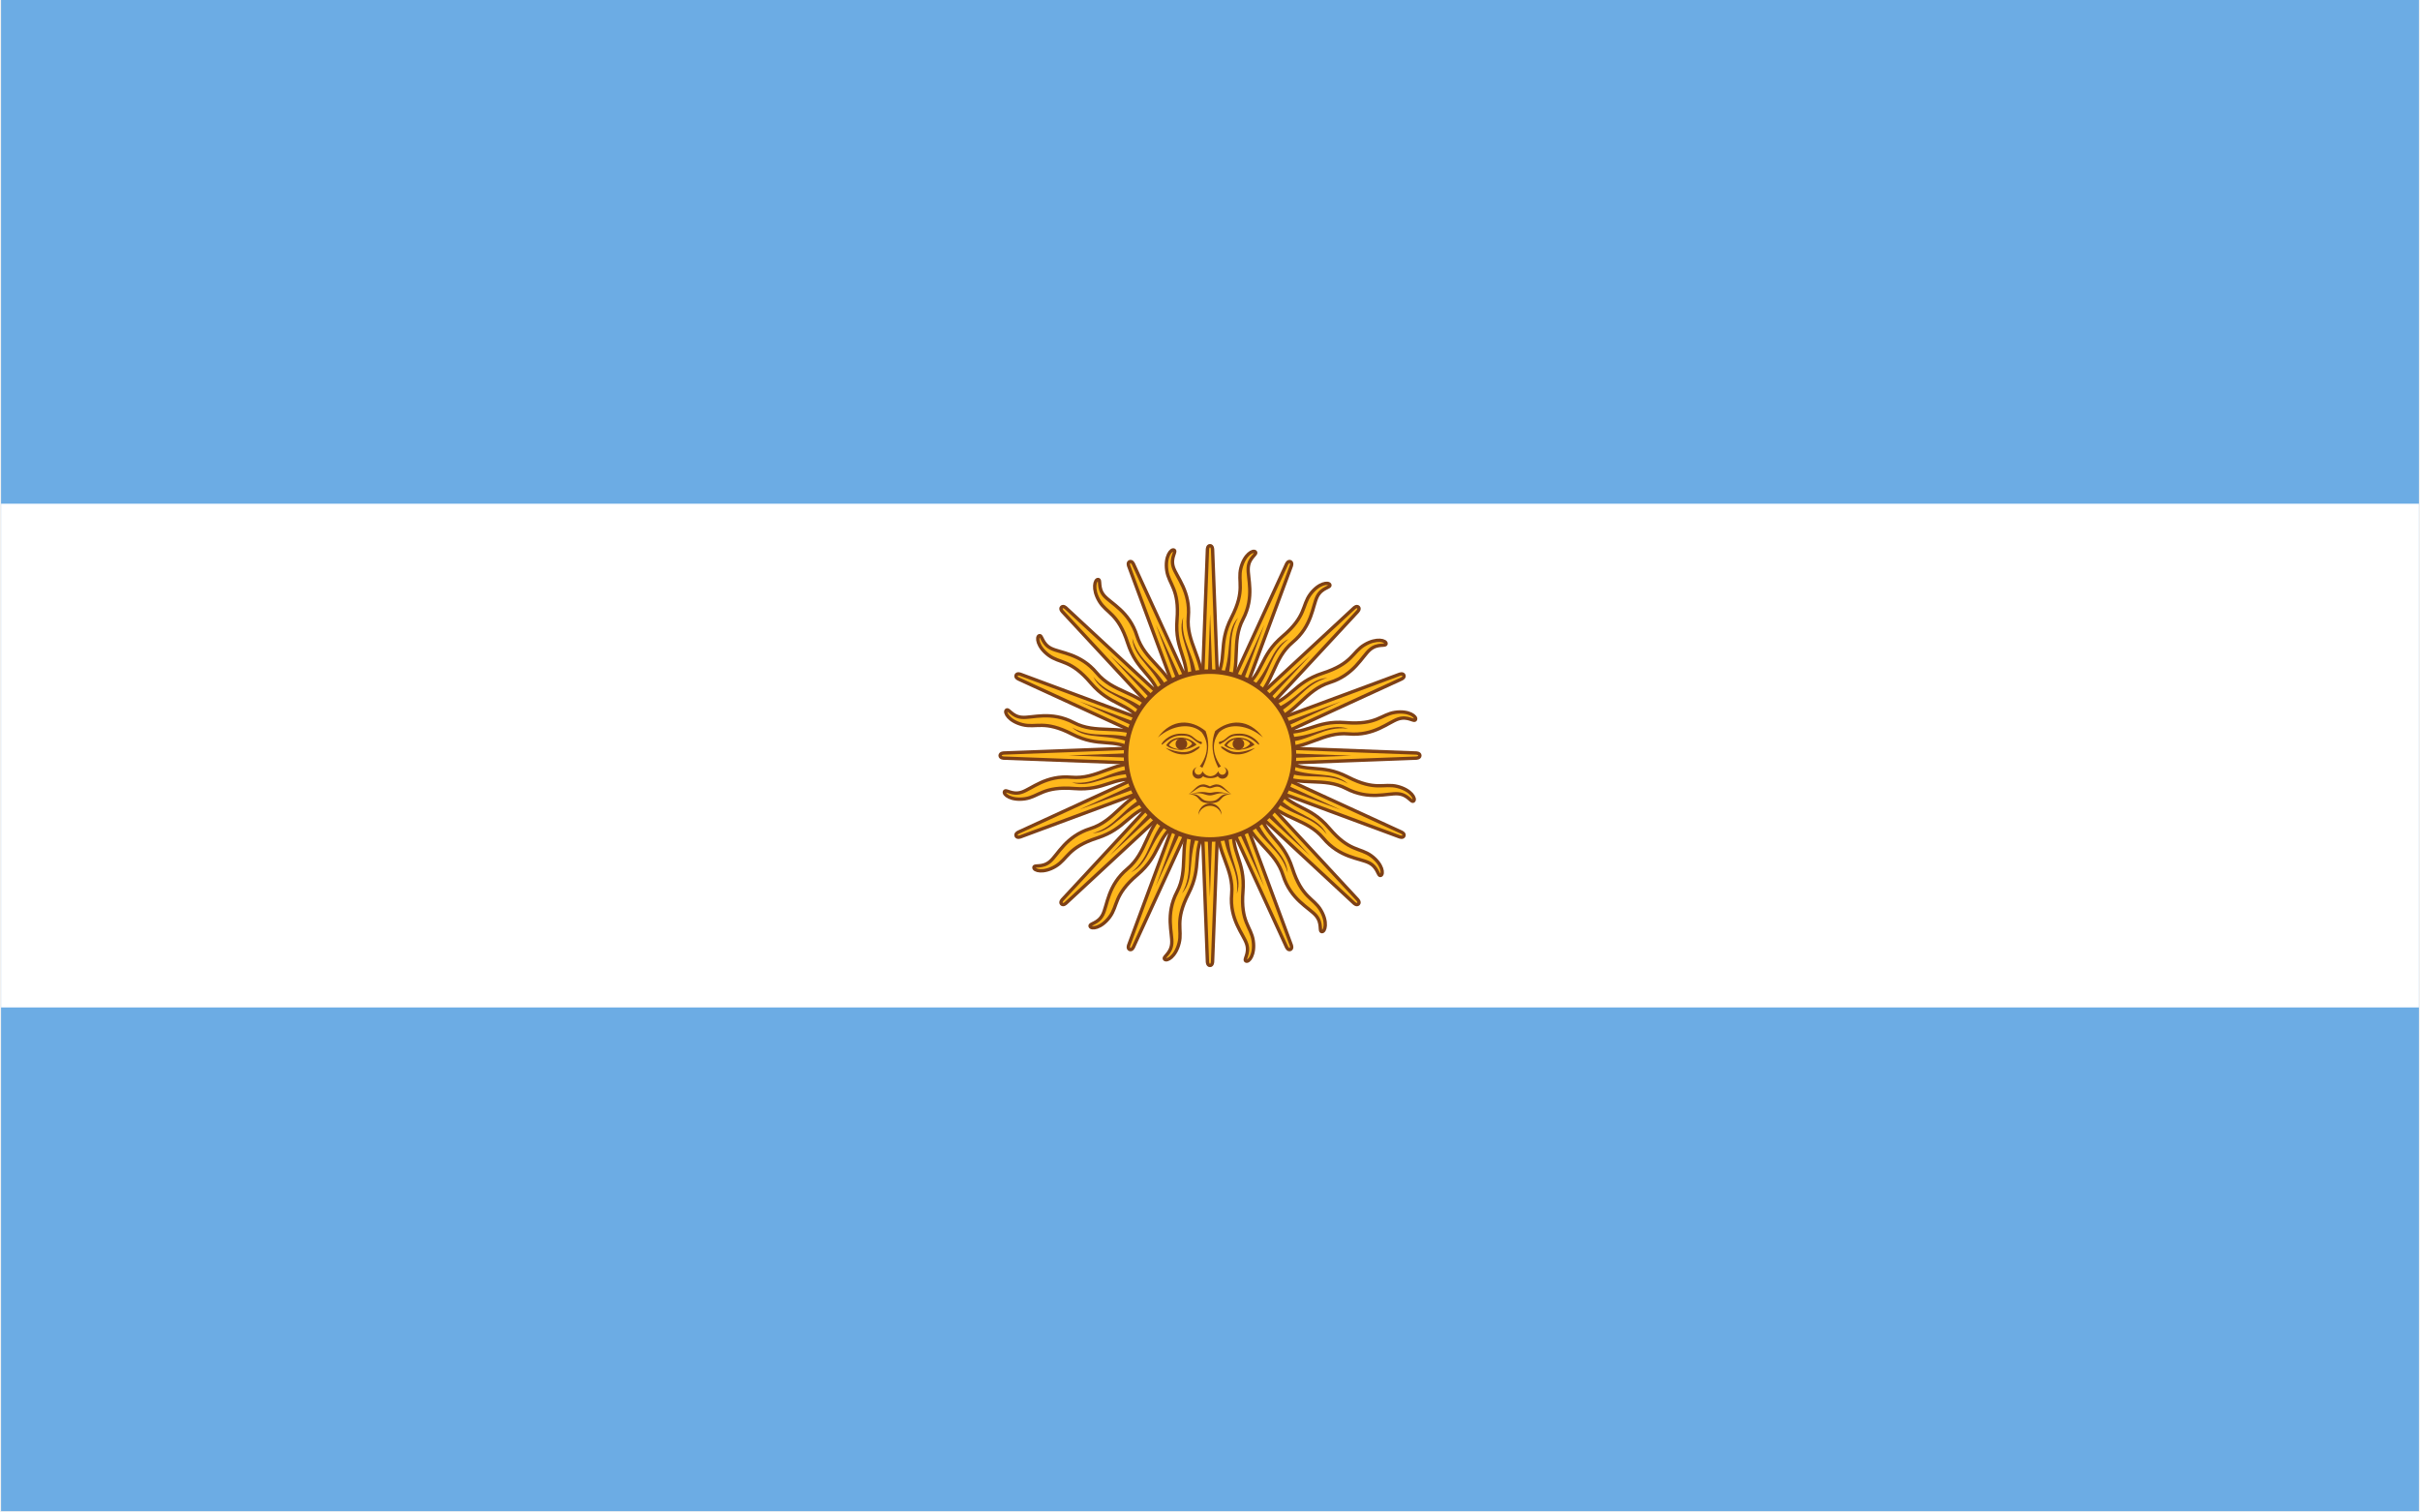
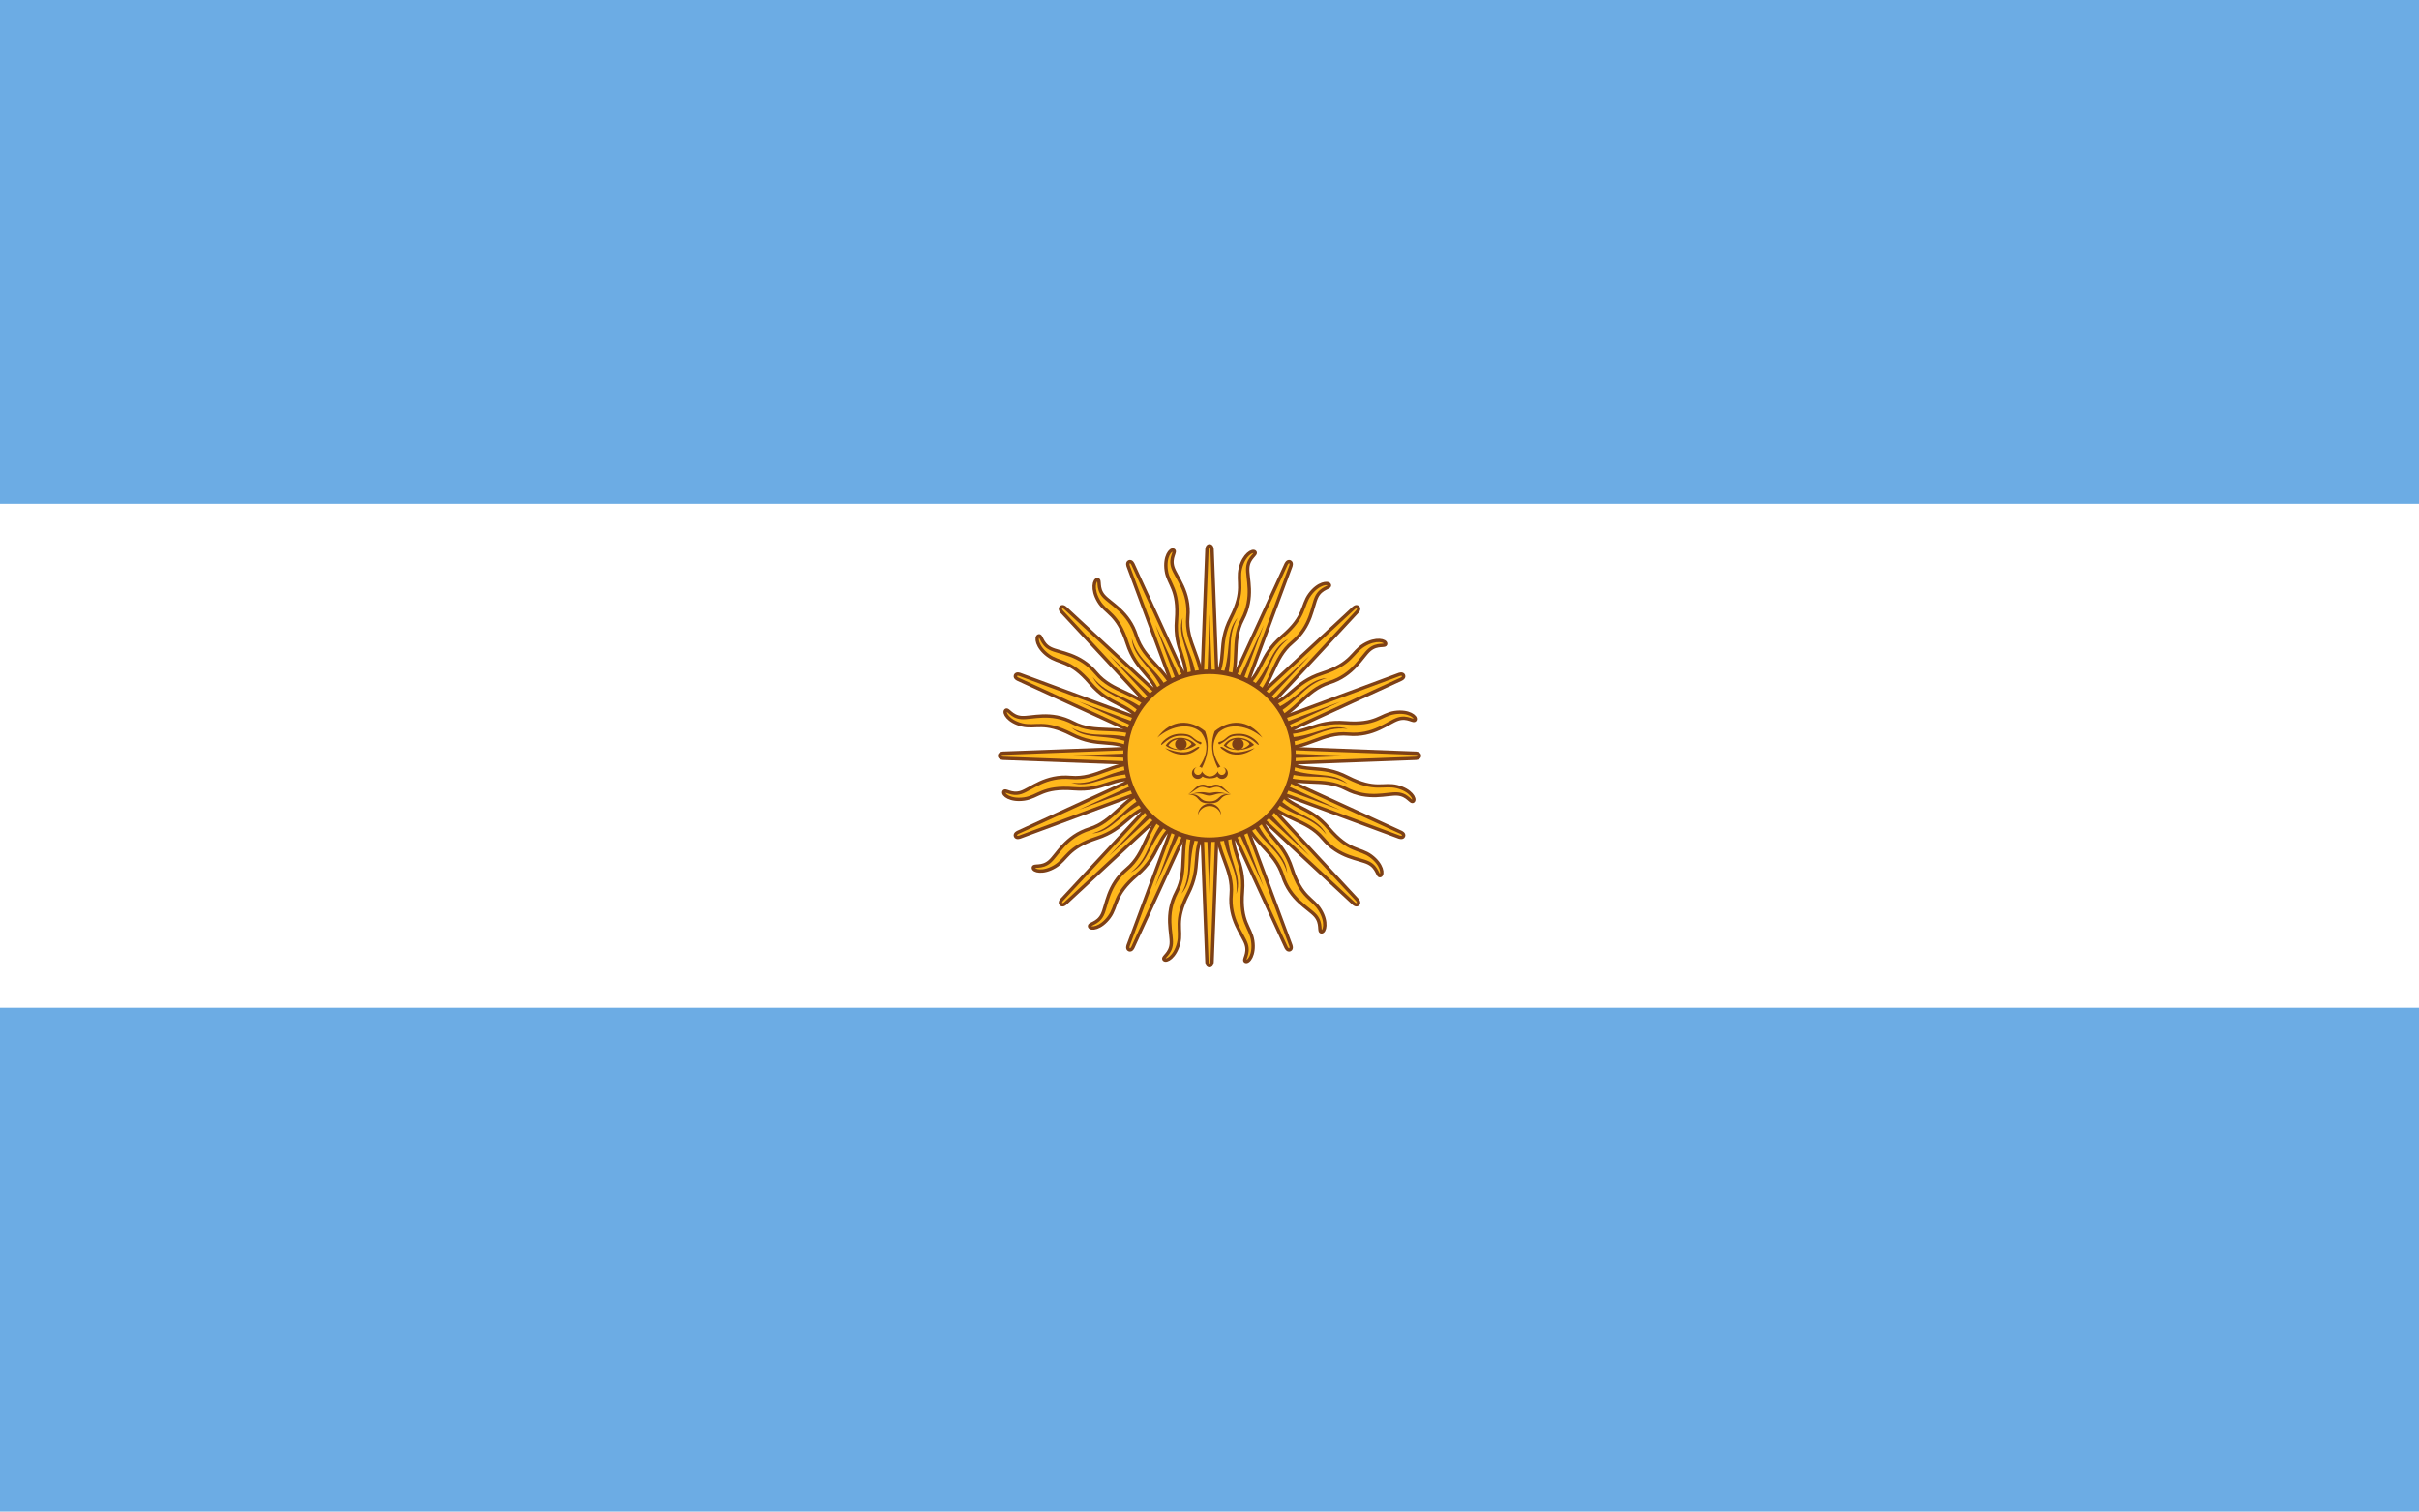
- <svg xmlns="http://www.w3.org/2000/svg" xmlns:xlink="http://www.w3.org/1999/xlink" viewBox="0 0 800 500" version="1.0" width="900" height="562">
+ <svg xmlns="http://www.w3.org/2000/svg" xmlns:xlink="http://www.w3.org/1999/xlink" width="800" version="1.0" height="500">
  <rect width="800" fill="#6CACE4" height="500" />
  <rect y="166.67" width="800" fill="#fff" height="166.67" />
  <g id="rays">
    <path id="ray1" stroke-width="1.112" stroke="#7D4016" fill="#FFB81C" d="m396.84 251.31l28.454 61.992s0.49 1.185 1.28 0.859c0.79-0.327 0.299-1.512 0.299-1.512l-23.715-63.956m-0.68 24.12c-0.346 9.428 5.453 14.613 4.694 23.032-0.757 8.42 3.867 13.18 4.94 16.454 1.073 3.274-1.16 5.232-0.198 5.698 0.963 0.466 3.07-2.121 2.383-6.776-0.687-4.655-4.22-6.037-3.39-16.32 0.83-10.283-4.206-12.678-2.98-22.058" />
    <use xlink:href="#ray1" transform="rotate(22.5 400,250)" />
    <use xlink:href="#ray1" transform="rotate(45 400,250)" />
    <use xlink:href="#ray1" transform="rotate(67.5 400,250)" />
    <path id="ray2" fill="#7D4016" d="m404.31 274.41c0.453 9.054 5.587 13.063 4.579 21.314 2.213-6.525-3.123-11.583-2.82-21.22m-7.649-23.757l19.487 42.577-16.329-43.887" />
    <use xlink:href="#ray2" transform="rotate(22.5 400,250)" />
    <use xlink:href="#ray2" transform="rotate(45 400,250)" />
    <use xlink:href="#ray2" transform="rotate(67.5 400,250)" />
  </g>
  <use xlink:href="#rays" transform="rotate(90 400,250)" />
  <use xlink:href="#rays" transform="rotate(180 400,250)" />
  <use xlink:href="#rays" transform="rotate(270 400,250)" />
  <circle r="27.778" stroke="#7D4016" cy="250" cx="400" stroke-width="1.5" fill="#FFB81C" />
  <path id="loweyecontour" fill="#7D4016" d="m409.47 244.06c-1.897 0-3.713 0.822-4.781 2.531 2.137 1.923 6.856 2.132 10.062-0.219-1.388-1.495-3.385-2.312-5.281-2.312zm-0.031 0.438c1.846-0.034 3.572 0.814 3.812 1.656-2.137 2.35-5.551 2.146-7.688 0.438 0.935-1.496 2.439-2.068 3.875-2.094z" />
  <use xlink:href="#uppalpebra" transform="matrix(-1 0 0 1 800.25 0)" />
  <use xlink:href="#eyebrow_nose" transform="matrix(-1 0 0 1 800.25 0)" />
  <use xlink:href="#pupil" transform="translate(18.862)" />
  <use xlink:href="#lowpalpebra" transform="matrix(-1 0 0 1 800.25 0)" />
  <path d="m395.75 253.84c-0.913 0.167-1.562 0.977-1.562 1.906 0 1.061 0.877 1.906 1.938 1.906 0.627 0 1.202-0.297 1.562-0.812 0.74 0.556 1.765 0.615 2.312 0.625 0.084 0.002 0.193 0 0.25 0 0.548-0.01 1.573-0.069 2.312-0.625 0.36 0.516 0.936 0.812 1.562 0.812 1.06 0 1.938-0.845 1.938-1.906 0-0.929-0.649-1.74-1.562-1.906 0.513 0.181 0.844 0.676 0.844 1.219 0 0.707-0.571 1.281-1.281 1.281-0.68 0-1.241-0.54-1.281-1.219-0.209 0.416-1.034 1.655-2.656 1.719-1.622-0.064-2.448-1.302-2.656-1.719-0.04 0.679-0.601 1.219-1.281 1.219-0.71 0-1.281-0.574-1.281-1.281 0-0.542 0.331-1.038 0.844-1.219z" fill="#7D4016" />
  <path d="m397.84 259.53c-2.138 0-2.983 1.937-4.906 3.219 1.069-0.426 1.91-1.269 3.406-2.125 1.496-0.854 2.772 0.188 3.625 0.188h0.031c0.853 0 2.129-1.042 3.625-0.188 1.497 0.856 2.369 1.699 3.438 2.125-1.923-1.282-2.8-3.219-4.938-3.219-0.427 0-1.272 0.231-2.125 0.656h-0.031c-0.853-0.426-1.698-0.656-2.125-0.656z" fill="#7D4016" />
  <path d="m397.12 262.06c-0.844 0.037-1.96 0.207-3.562 0.688 3.847-0.854 4.696 0.438 6.406 0.438h0.031c1.71 0 2.559-1.292 6.406-0.438-4.274-1.282-5.124-0.438-6.406-0.438h-0.031c-0.801 0-1.437-0.312-2.844-0.25z" fill="#7D4016" />
  <path d="m393.75 262.72c-0.248 0.003-0.519 0.005-0.812 0.031 4.488 0.428 2.331 3 7.031 3h0.031c4.701 0 2.575-2.572 7.062-3-4.701-0.427-3.215 2.344-7.062 2.344h-0.031c-3.607 0-2.496-2.421-6.219-2.375z" fill="#7D4016" />
  <path d="m403.85 269.66c0-2.123-1.723-3.846-3.846-3.846-2.123 0-3.846 1.723-3.846 3.846 0.423-1.781 2.017-3.039 3.846-3.039 1.833 0 3.424 1.259 3.846 3.039v0 0z" fill="#7D4016" />
  <path id="eyebrow_nose" fill="#7D4016" d="m382.73 244.02c4.915-4.273 11.11-4.915 14.53-1.709 0.837 1.121 1.373 2.319 1.593 3.57 0.43 2.433-0.33 5.062-2.237 7.756 0.215-0.001 0.643 0.212 0.857 0.427 1.697-3.244 2.297-6.576 1.74-9.745-0.146-0.828-0.373-1.643-0.67-2.436-4.701-3.845-11.11-4.273-15.811 2.138z" />
  <path id="uppalpebra" fill="#7D4016" d="m390.42 242.74c2.777 0 3.419 0.642 4.701 1.71 1.283 1.068 1.923 0.854 2.137 1.068 0.212 0.214 0 0.854-0.427 0.64s-1.283-0.64-2.563-1.709c-1.283-1.07-2.563-1.068-3.846-1.068-3.846 0-5.983 3.205-6.409 2.991-0.427-0.214 2.137-3.632 6.409-3.632z" />
  <use xlink:href="#loweyecontour" transform="translate(-19.181)" />
  <circle id="pupil" cy="246.15" cx="390.54" r="1.923" fill="#7D4016" />
  <path id="lowpalpebra" fill="#7D4016" d="m385.29 247.44c3.633 2.778 7.265 2.564 9.402 1.282 2.137-1.282 2.137-1.709 1.71-1.709-0.427 0-0.853 0.427-2.563 1.281-1.71 0.856-4.273 0.856-8.546-0.854z" />
</svg>
